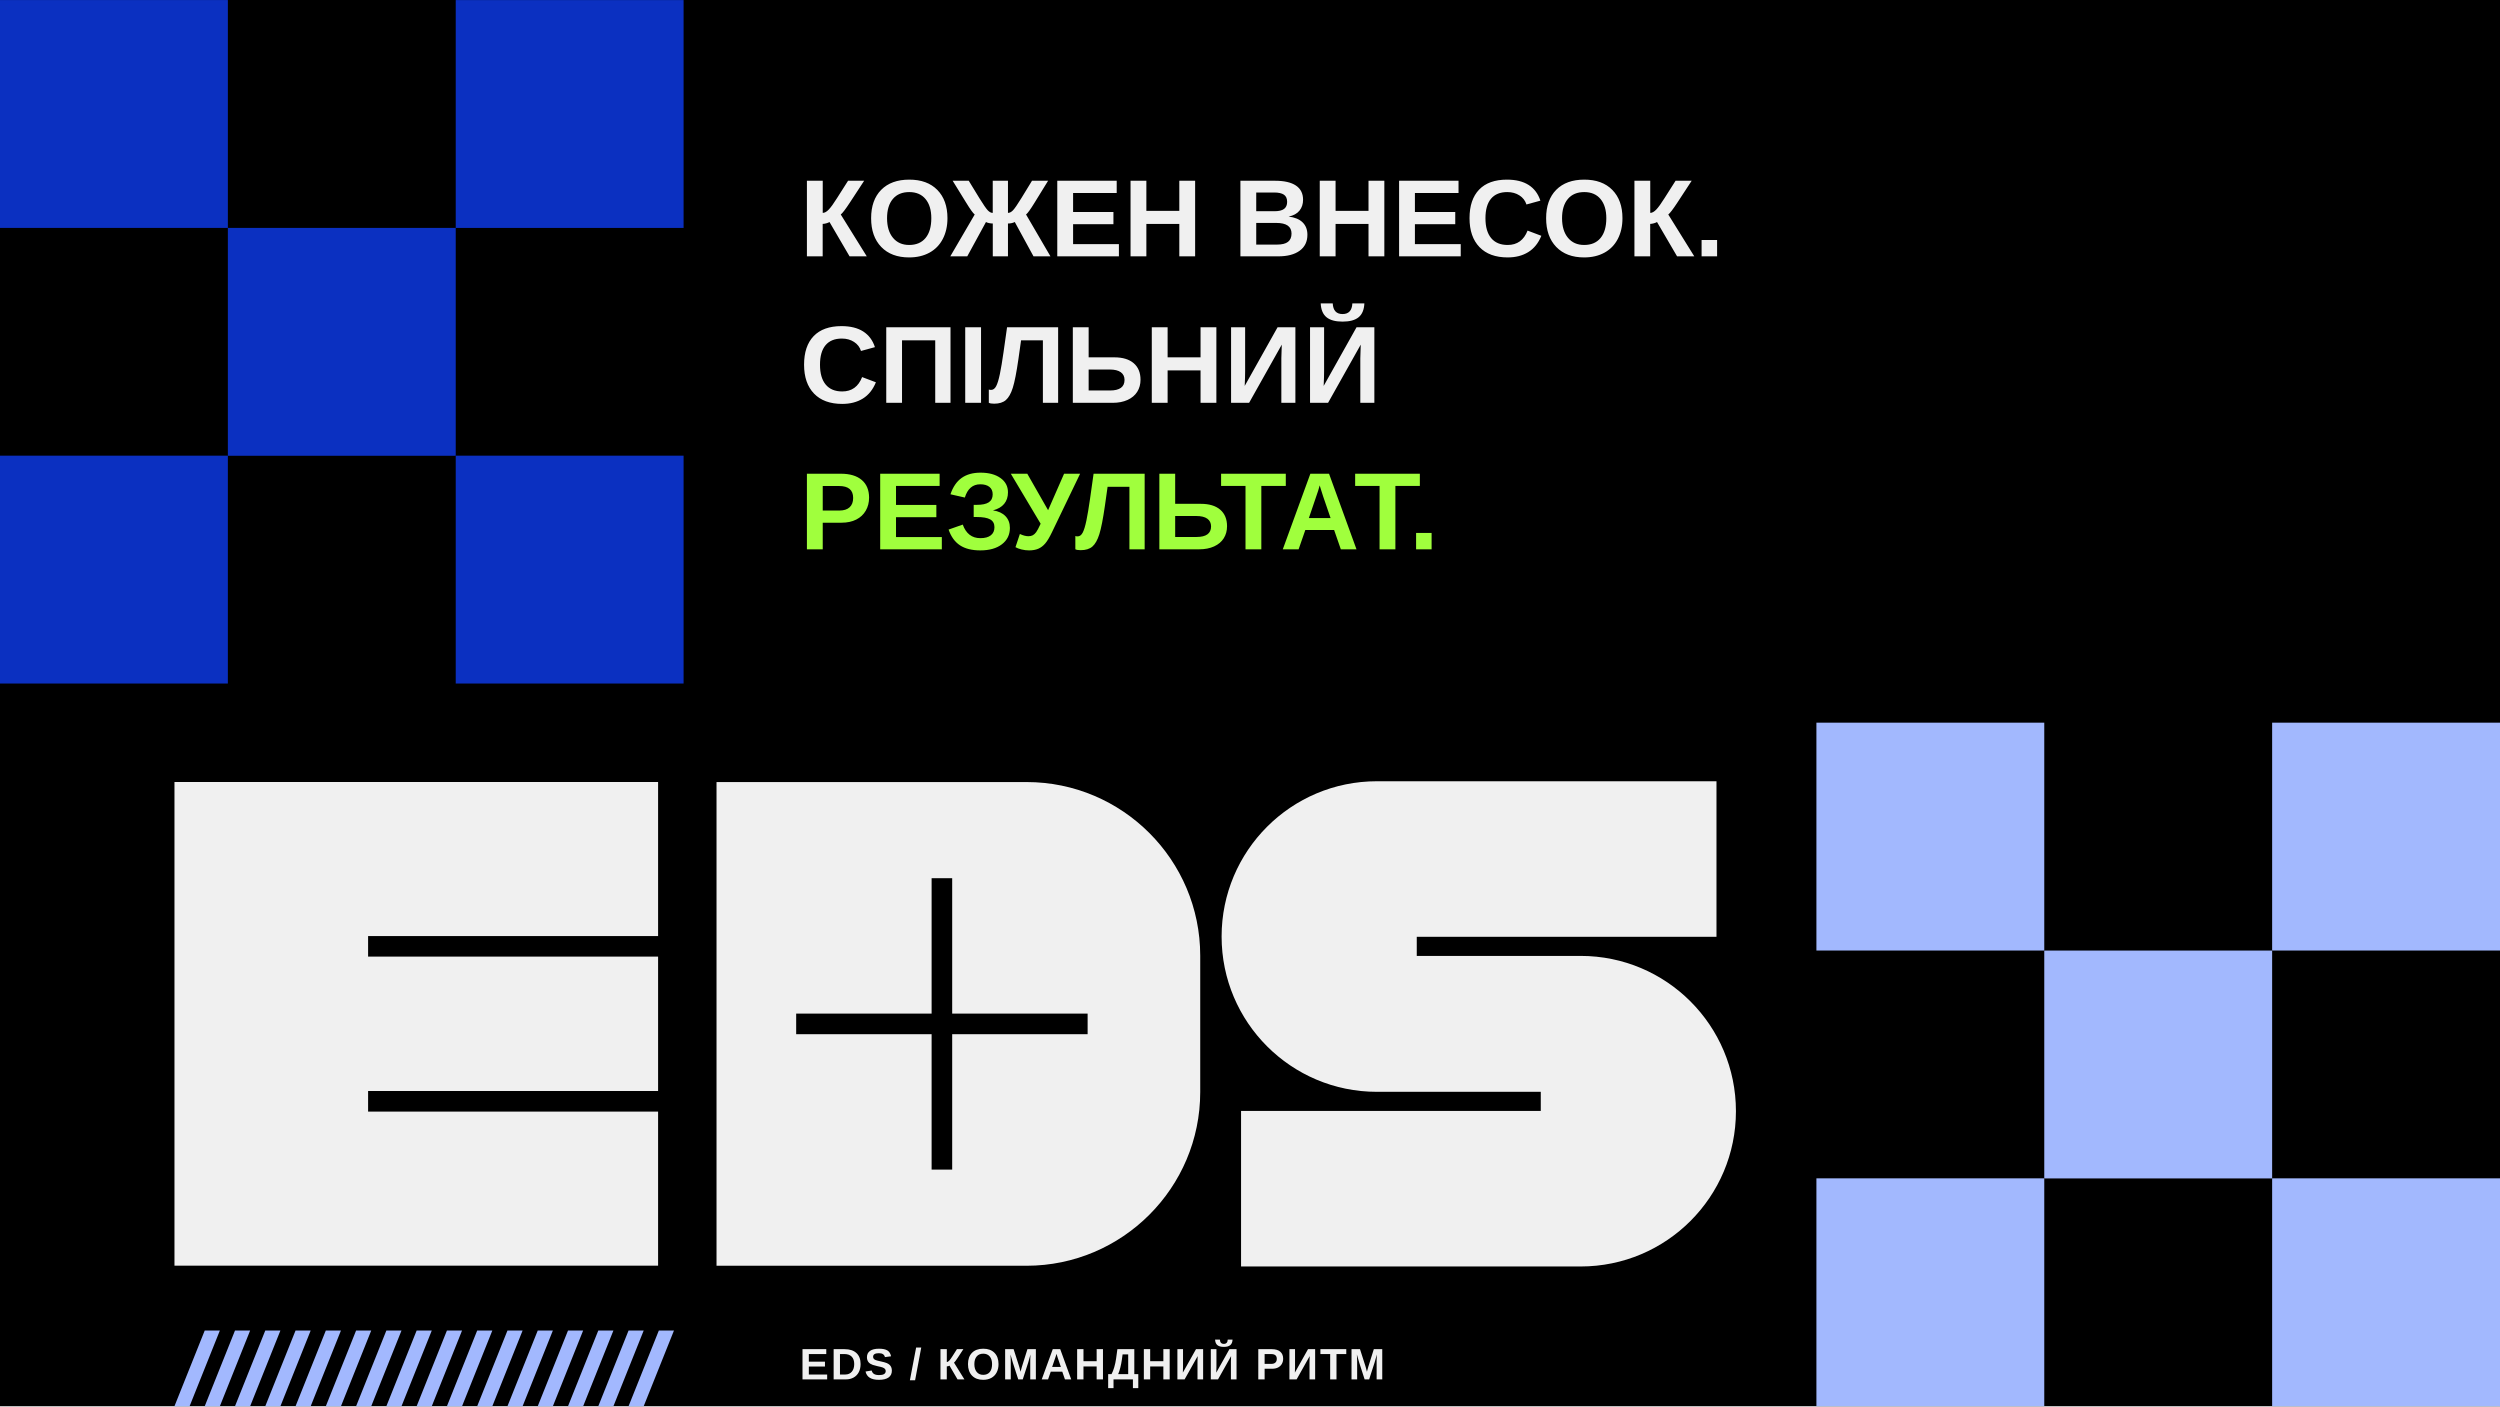
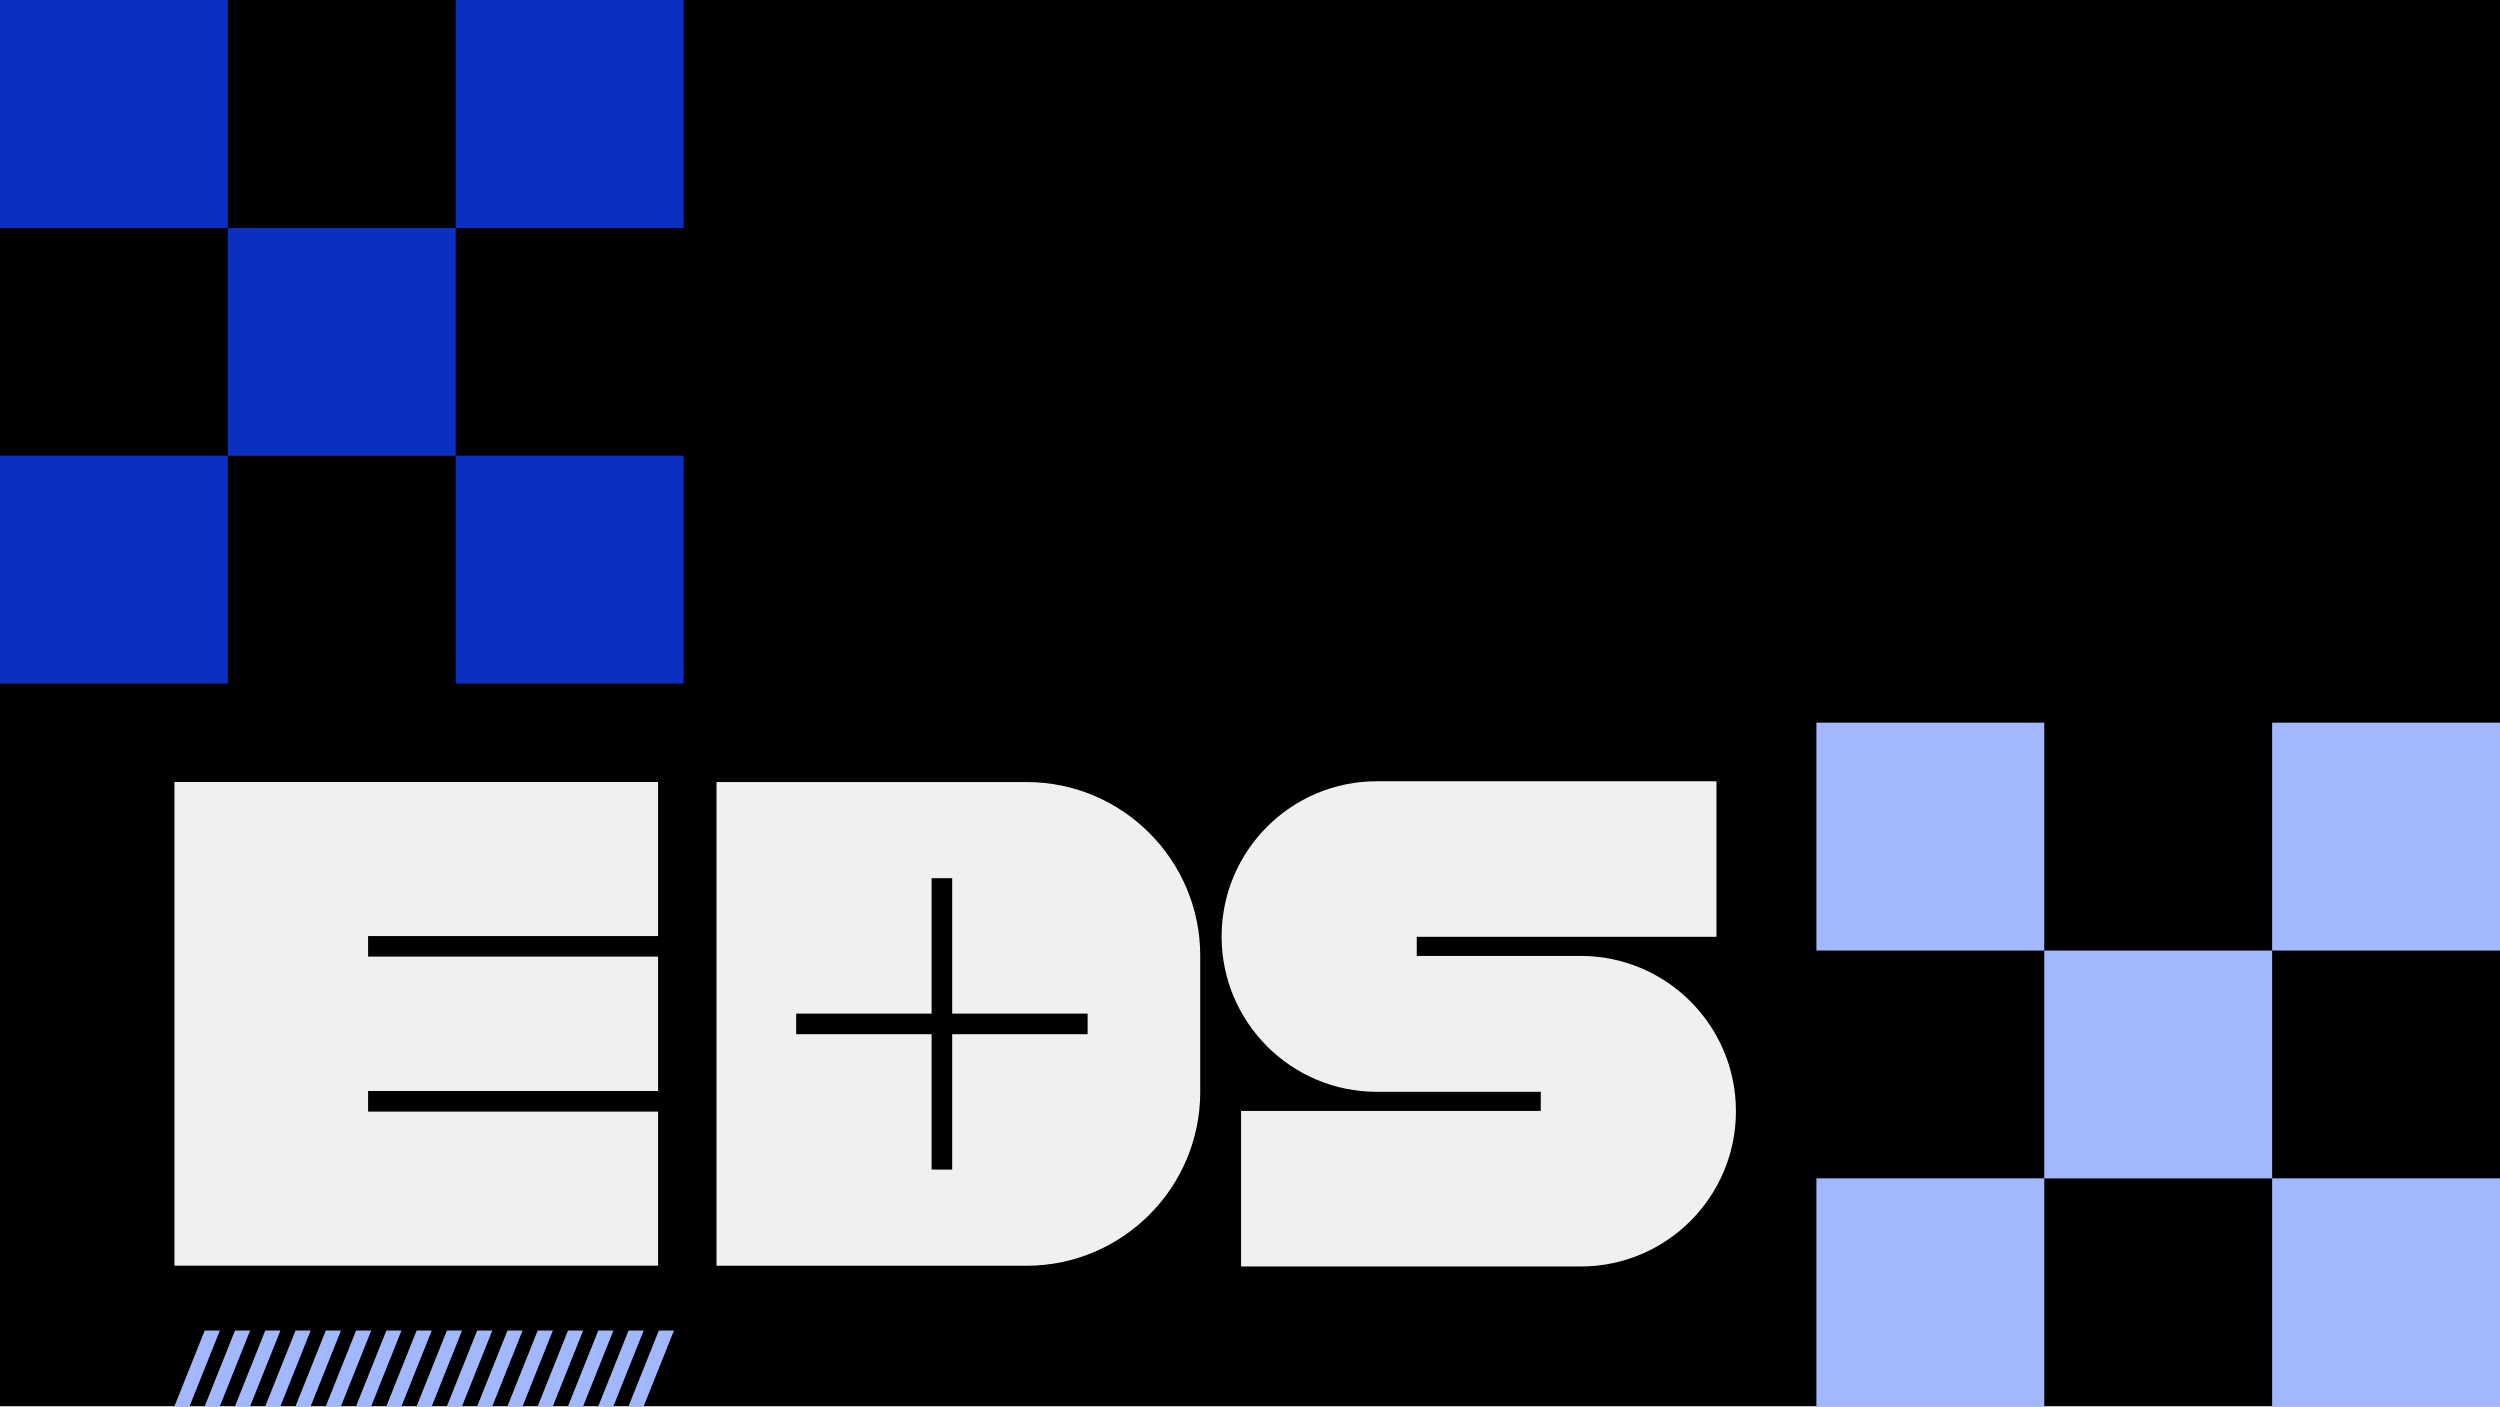
<svg xmlns="http://www.w3.org/2000/svg" width="4096" height="2304" viewBox="0 0 4096 2304">
  <rect x="0" y="0" width="4096" height="2304" fill="#000000" />
  <svg x="0" y="0" width="1120" height="1120" viewBox="176.28 299.01 79.35 79.34">
    <g fill="#0B30C1">
      <rect x="202.73" y="325.46" width="26.45" height="26.45" fill="#0B30C1" />
      <rect x="229.18" y="299.01" width="26.45" height="26.45" fill="#0B30C1" />
      <rect x="176.28" y="299.01" width="26.45" height="26.45" fill="#0B30C1" />
      <rect x="176.28" y="351.9" width="26.45" height="26.45" fill="#0B30C1" />
      <rect x="229.18" y="351.9" width="26.45" height="26.45" fill="#0B30C1" />
    </g>
  </svg>
  <svg x="2976" y="1184" width="1120" height="1120" viewBox="176.28 299.01 79.35 79.34">
    <g fill="#A2B8FE">
      <rect x="202.73" y="325.46" width="26.45" height="26.45" fill="#A2B8FE" />
      <rect x="229.18" y="299.01" width="26.45" height="26.45" fill="#A2B8FE" />
      <rect x="176.28" y="299.01" width="26.45" height="26.45" fill="#A2B8FE" />
      <rect x="176.28" y="351.9" width="26.45" height="26.45" fill="#A2B8FE" />
      <rect x="229.18" y="351.9" width="26.45" height="26.45" fill="#A2B8FE" />
    </g>
  </svg>
-   <text x="1310" y="420" fill="#F0F0F0" font-size="180" font-weight="700" text-anchor="start" letter-spacing="0" font-family="Arial,DejaVu Sans,sans-serif" textLength="2500" lengthAdjust="spacingAndGlyphs">КОЖЕН ВНЕСОК.</text>
-   <text x="1310" y="660" fill="#F0F0F0" font-size="180" font-weight="700" text-anchor="start" letter-spacing="0" font-family="Arial,DejaVu Sans,sans-serif" textLength="2500" lengthAdjust="spacingAndGlyphs">СПІЛЬНИЙ</text>
-   <text x="1310" y="900" fill="#A0FF3D" font-size="180" font-weight="700" text-anchor="start" letter-spacing="0" font-family="Arial,DejaVu Sans,sans-serif" textLength="2320" lengthAdjust="spacingAndGlyphs">РЕЗУЛЬТАТ.</text>
  <svg x="285" y="1280" width="2560" height="795" viewBox="174.28 839.27 194.27 60.37">
    <g fill="#F0F0F0">
      <polygon points="234.45,858.53 234.45,839.36 174.28,839.36 174.28,899.54 234.45,899.54 234.45,880.37 198.37,880.37      198.37,877.81 234.45,877.81 234.45,861.09 198.37,861.09 198.37,858.53    " fill="#F0F0F0" />
      <path d="M366.13,858.62v-19.35h-42.25c-10.67,0-19.32,8.65-19.32,19.32v0c0,10.67,8.65,19.32,19.32,19.32h20.39v2.38h-37.29     v19.35h42.25c10.67,0,19.32-8.65,19.32-19.32v0c0-10.67-8.65-19.32-19.32-19.32h-20.39v-2.38H366.13z" fill="#F0F0F0" />
      <path d="M301.9,877.94v-16.97c0-11.91-9.69-21.6-21.6-21.6h-38.58v60.18h38.58C292.21,899.54,301.9,889.85,301.9,877.94z      M271.04,887.59h-2.56v-16.85h-16.85v-2.56h16.85v-16.85h2.56v16.85h16.85v2.56h-16.85V887.59z" fill="#F0F0F0" />
    </g>
  </svg>
  <svg x="285" y="2180" width="820" height="124" viewBox="161.71 136.84 810.42 122.79">
    <g fill="#A2B8FE">
      <polygon points="186.27,259.63 161.71,259.63 210.82,136.84 235.38,136.84  " fill="#A2B8FE" />
      <polygon points="235.38,259.63 210.82,259.63 259.94,136.84 284.5,136.84  " fill="#A2B8FE" />
      <polygon points="284.5,259.63 259.94,259.63 309.06,136.84 333.62,136.84  " fill="#A2B8FE" />
      <polygon points="333.62,259.63 309.06,259.63 358.17,136.84 382.73,136.84  " fill="#A2B8FE" />
      <polygon points="382.73,259.63 358.17,259.63 407.29,136.84 431.85,136.84  " fill="#A2B8FE" />
      <polygon points="431.85,259.63 407.29,259.63 456.41,136.84 480.96,136.84  " fill="#A2B8FE" />
      <polygon points="480.96,259.63 456.41,259.63 505.52,136.84 530.08,136.84  " fill="#A2B8FE" />
      <polygon points="530.08,259.63 505.52,259.63 554.64,136.84 579.2,136.84  " fill="#A2B8FE" />
      <polygon points="579.2,259.63 554.64,259.63 603.76,136.84 628.31,136.84  " fill="#A2B8FE" />
      <polygon points="628.31,259.63 603.76,259.63 652.87,136.84 677.43,136.84  " fill="#A2B8FE" />
      <polygon points="677.43,259.63 652.87,259.63 701.99,136.84 726.55,136.84  " fill="#A2B8FE" />
      <polygon points="726.55,259.63 701.99,259.63 751.1,136.84 775.66,136.84  " fill="#A2B8FE" />
      <polygon points="775.66,259.63 751.1,259.63 800.22,136.84 824.78,136.84  " fill="#A2B8FE" />
      <polygon points="824.78,259.63 800.22,259.63 849.34,136.84 873.89,136.84  " fill="#A2B8FE" />
      <polygon points="873.89,259.63 849.34,259.63 898.45,136.84 923.01,136.84  " fill="#A2B8FE" />
      <polygon points="923.01,259.63 898.45,259.63 947.57,136.84 972.13,136.84  " fill="#A2B8FE" />
    </g>
  </svg>
-   <text x="1310" y="2260" fill="#F0F0F0" font-size="72" font-weight="600" text-anchor="start" letter-spacing="3" font-family="Arial,DejaVu Sans,sans-serif" textLength="2300" lengthAdjust="spacingAndGlyphs">EDS / КОМАНДНИЙ РИТМ</text>
</svg>
